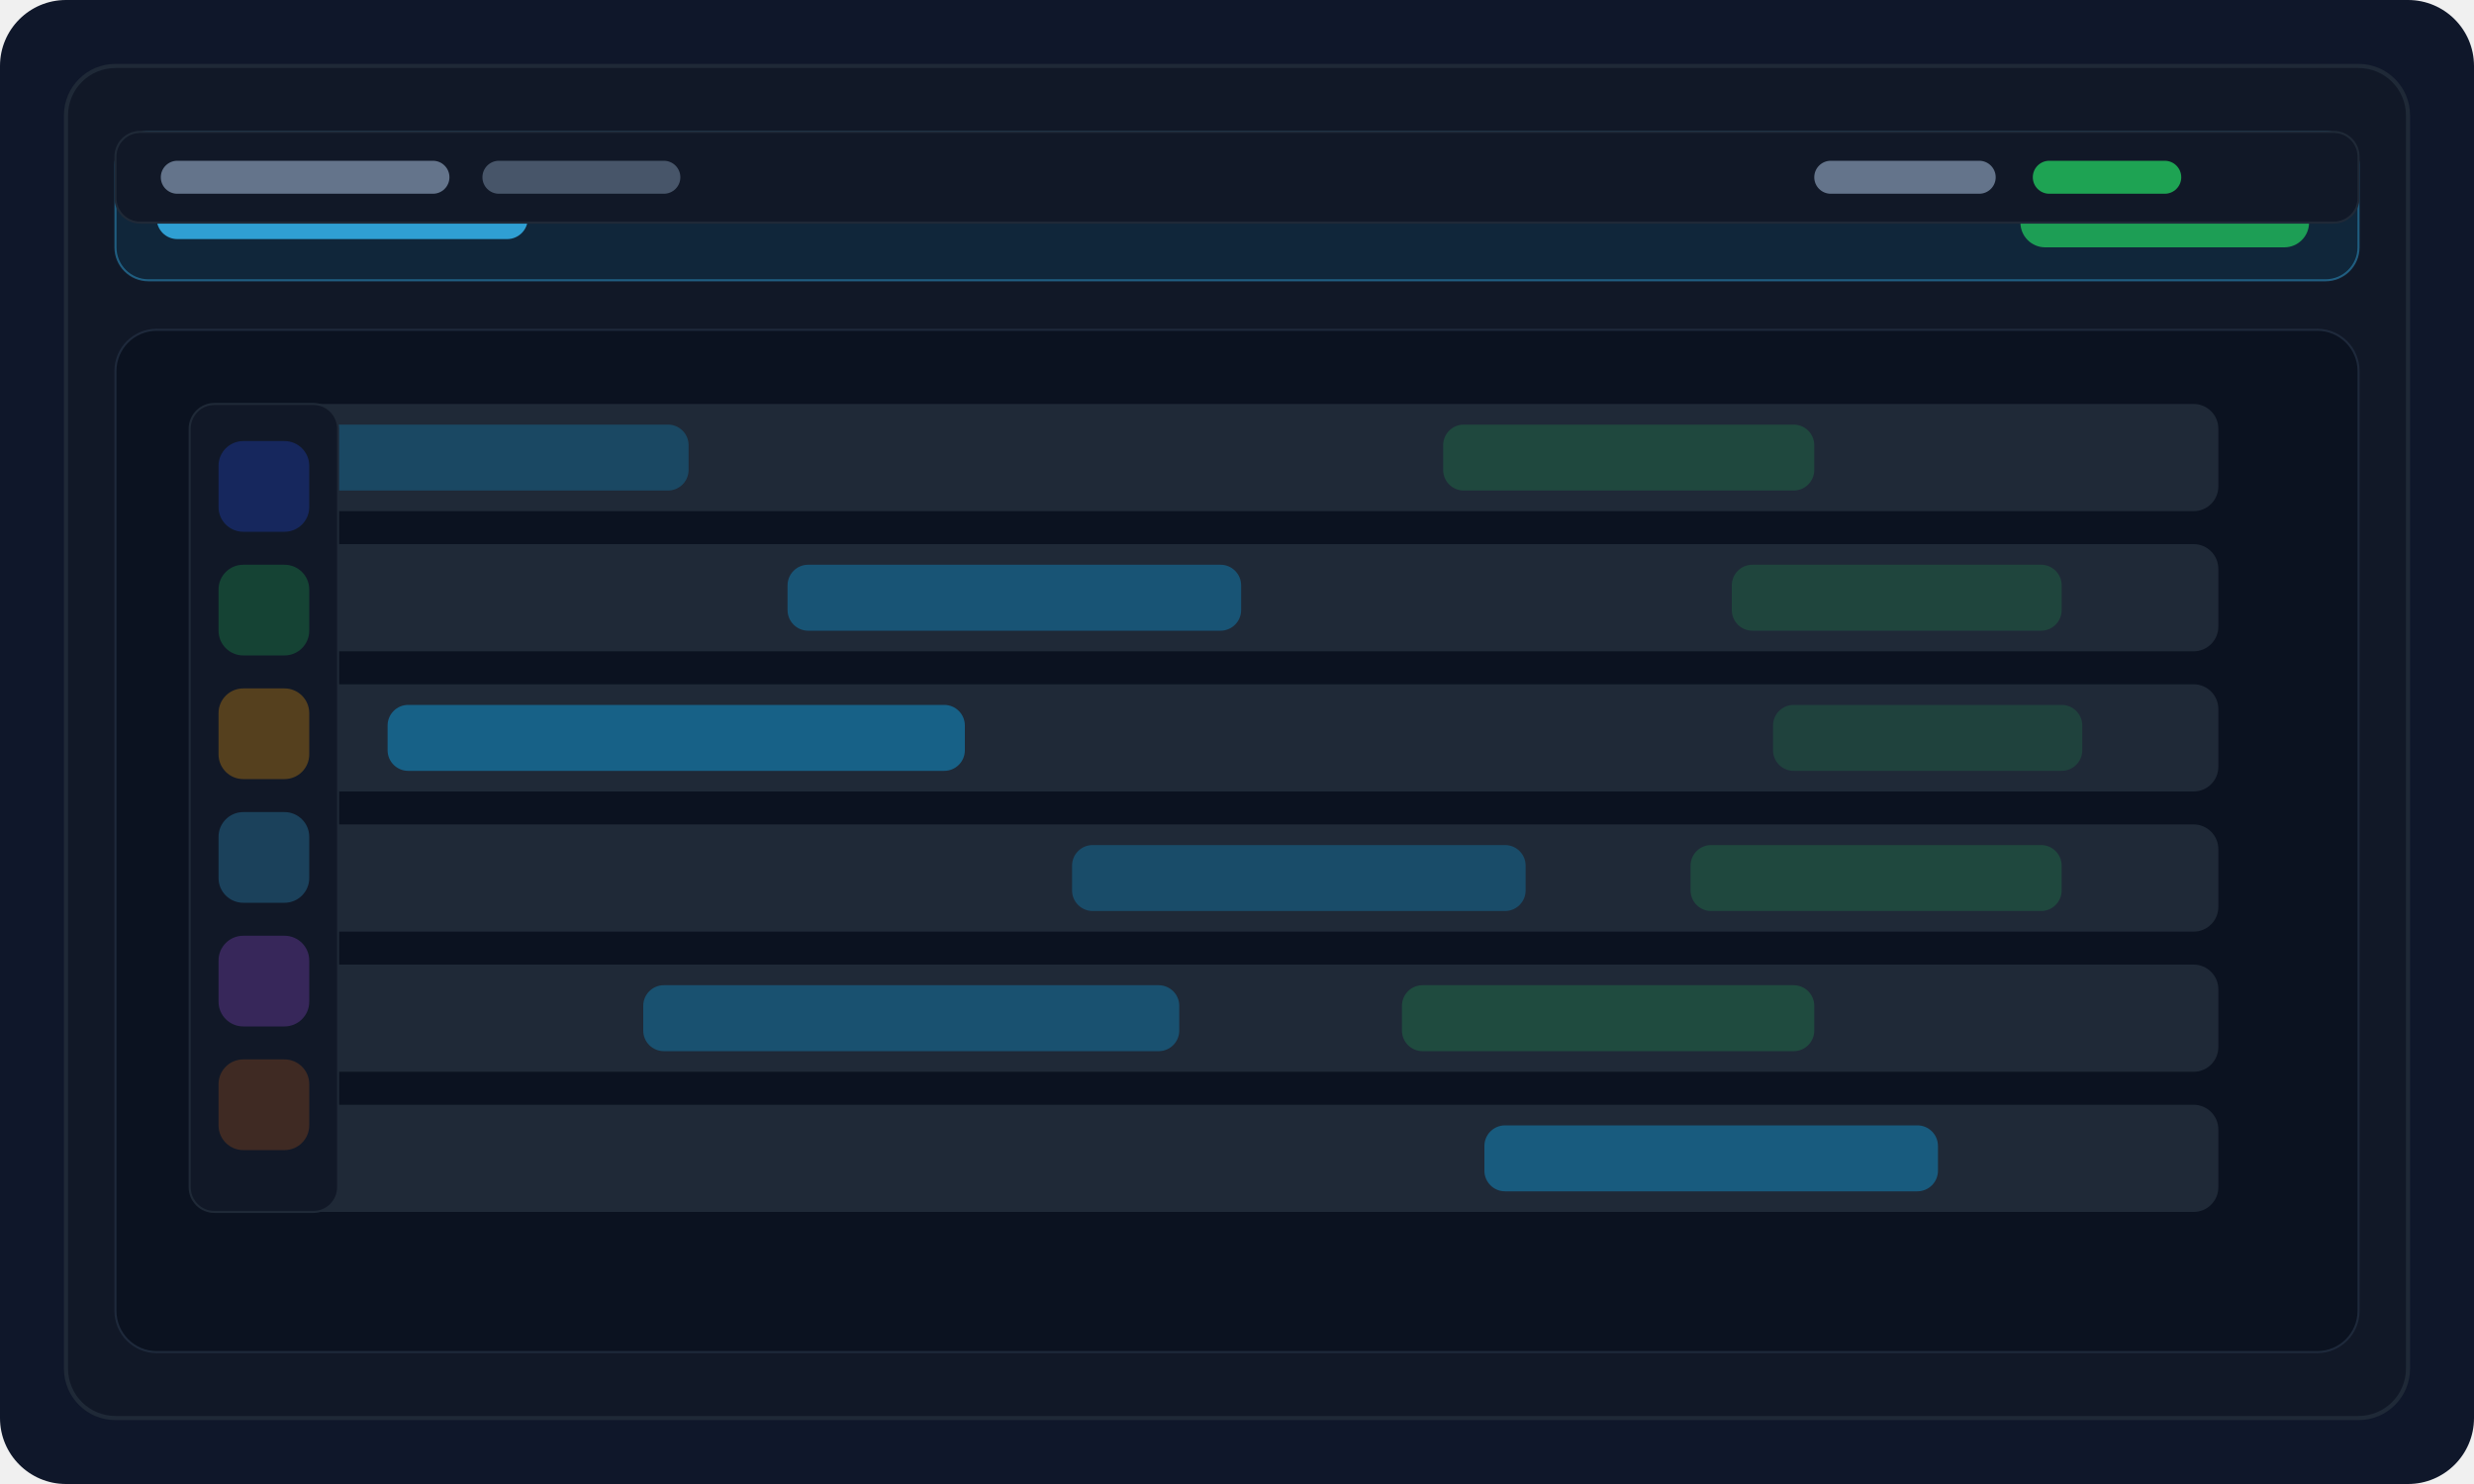
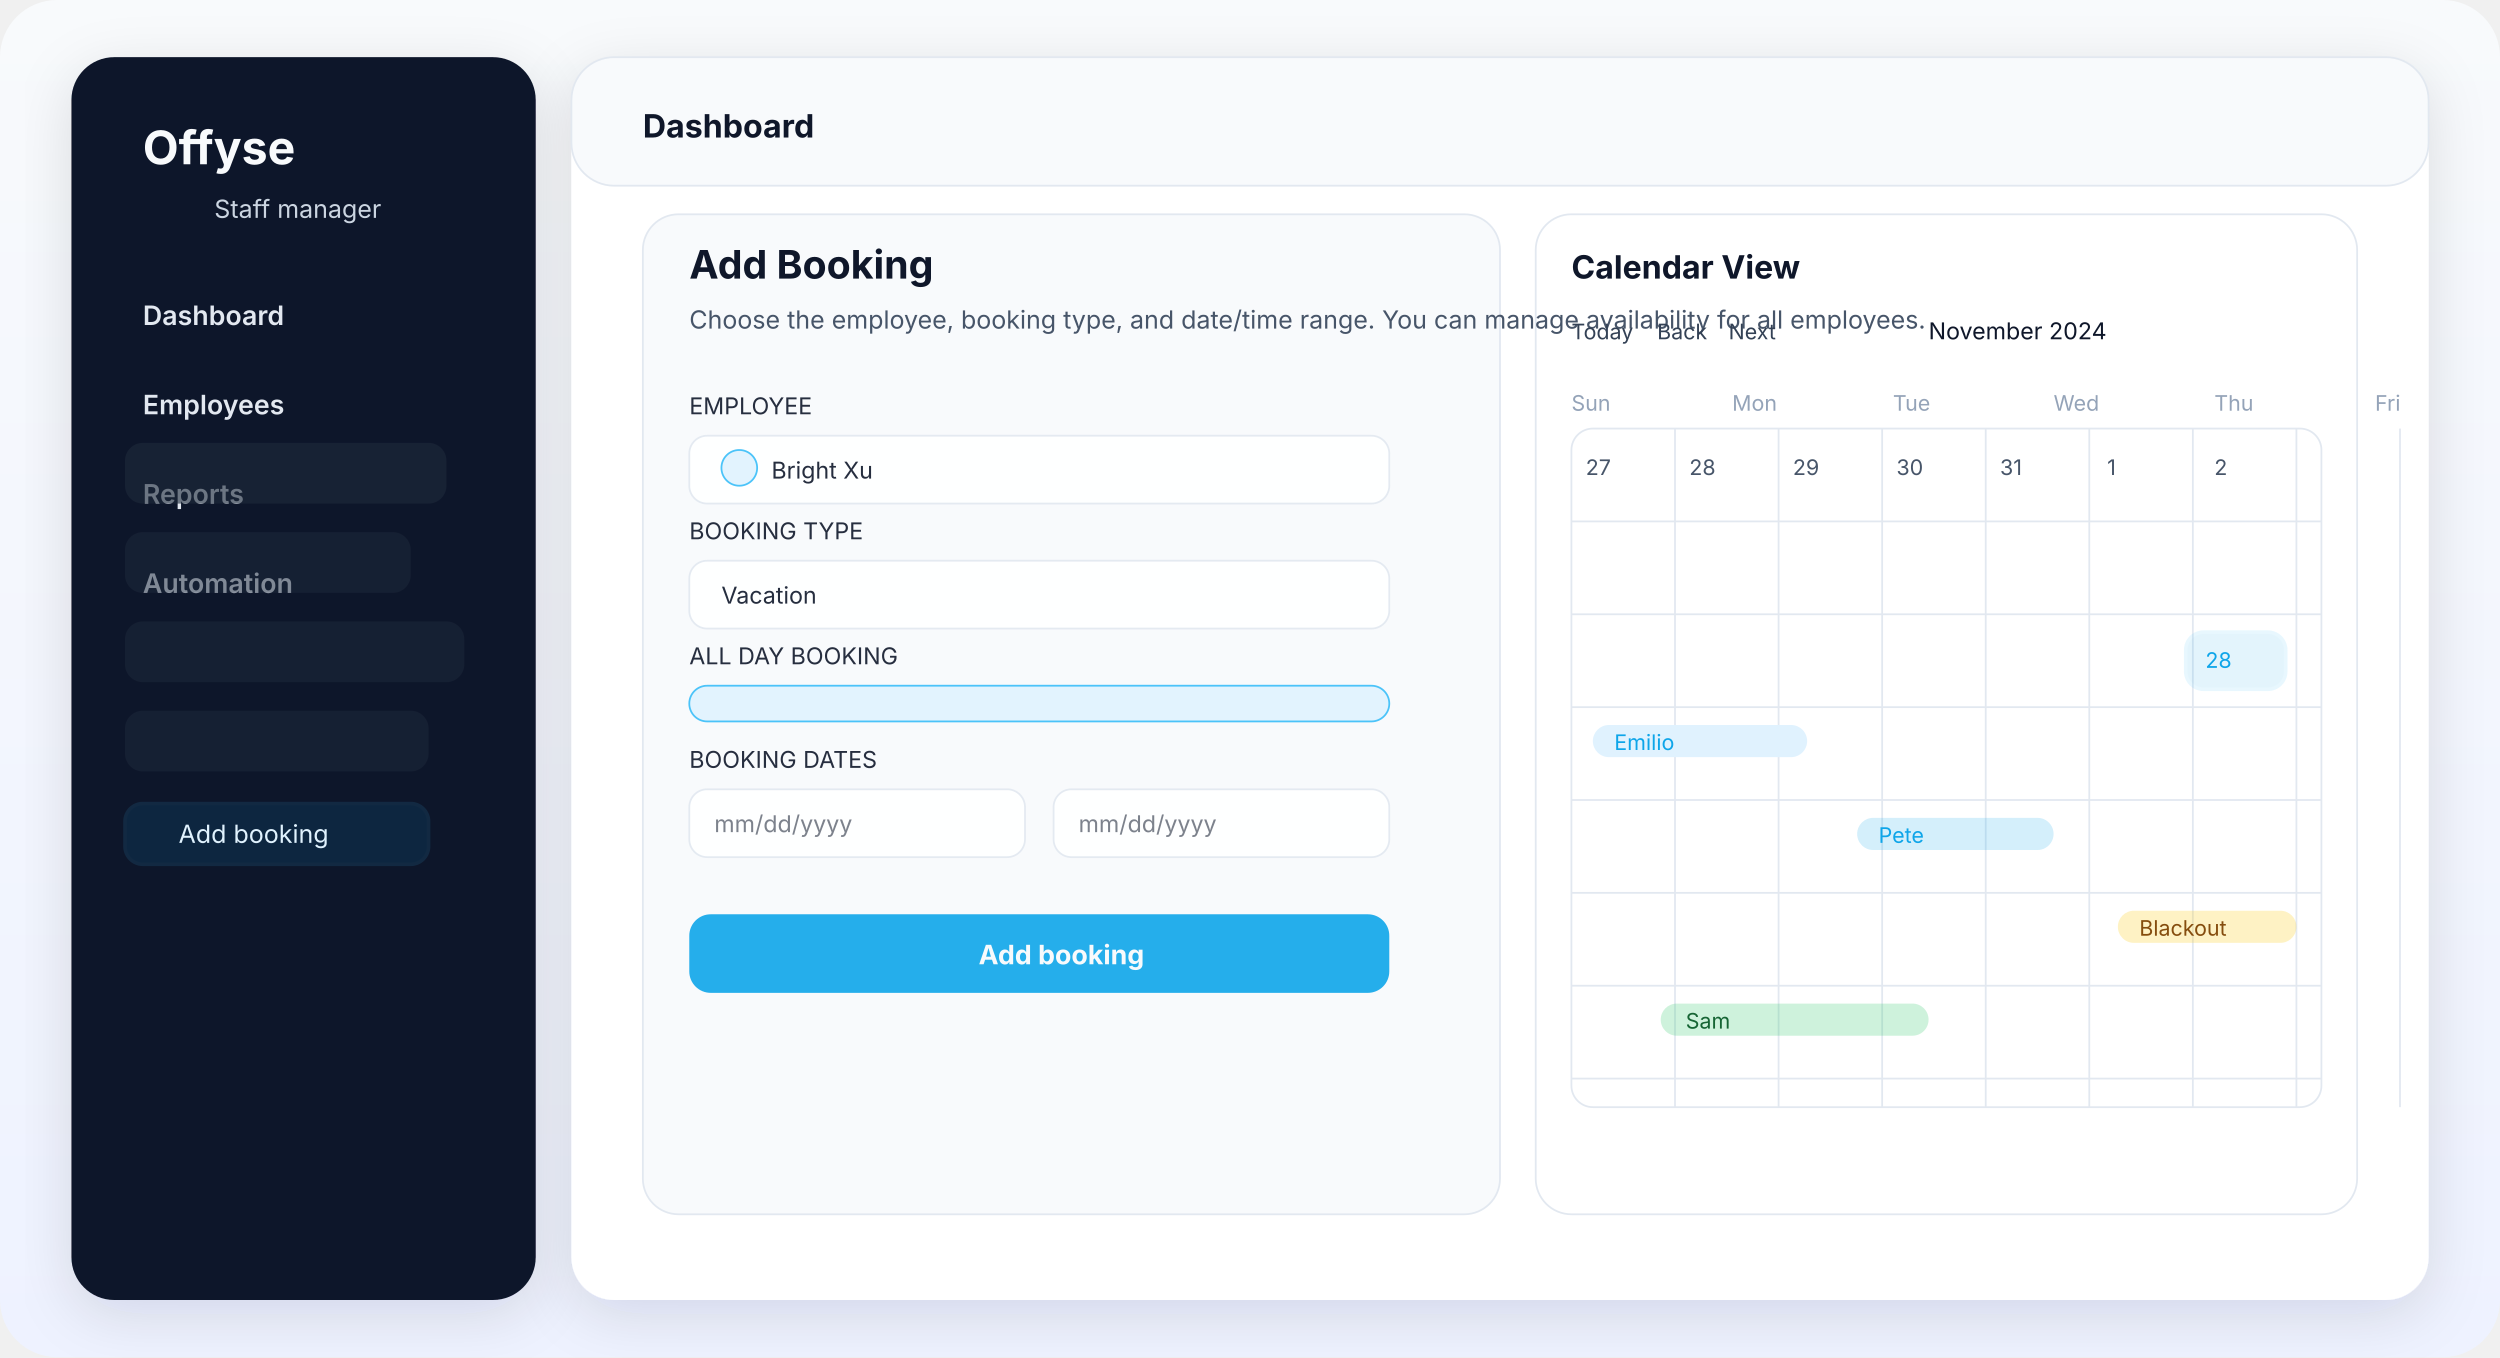
- <svg xmlns="http://www.w3.org/2000/svg" viewBox="0 0 1200 720" fill="none">
-   <rect width="1200" height="720" rx="32" fill="#0F172A" />
-   <rect x="32" y="32" width="1136" height="656" rx="24" fill="#111827" stroke="#1F2937" stroke-width="2" />
-   <rect x="56" y="64" width="1088" height="72" rx="16" fill="#0EA5E9" fill-opacity="0.1" stroke="#38BDF8" stroke-opacity="0.4" />
-   <rect x="76" y="88" width="180" height="28" rx="10" fill="#38BDF8" fill-opacity="0.8" />
-   <rect x="980" y="80" width="140" height="40" rx="12" fill="#22C55E" fill-opacity="0.75" />
-   <rect x="56" y="160" width="1088" height="496" rx="20" fill="#0B1220" stroke="#1E293B" />
-   <g fill="#1F2937">
-     <rect x="92" y="196" width="984" height="52" rx="12" />
-     <rect x="92" y="264" width="984" height="52" rx="12" />
-     <rect x="92" y="332" width="984" height="52" rx="12" />
-     <rect x="92" y="400" width="984" height="52" rx="12" />
-     <rect x="92" y="468" width="984" height="52" rx="12" />
-     <rect x="92" y="536" width="984" height="52" rx="12" />
+ <svg xmlns="http://www.w3.org/2000/svg" viewBox="0 0 1400 760" fill="none">
+   <defs>
+     <linearGradient id="bg" x1="0" y1="0" x2="0" y2="1">
+       <stop offset="0" stop-color="#F8FAFC" />
+       <stop offset="1" stop-color="#EEF2FF" />
+     </linearGradient>
+     <filter id="shadow" x="-10%" y="-10%" width="120%" height="120%" color-interpolation-filters="sRGB">
+       <feDropShadow dx="0" dy="8" stdDeviation="16" flood-color="#0F172A" flood-opacity="0.12" />
+     </filter>
+   </defs>
+   <rect width="1400" height="760" rx="32" fill="url(#bg)" />
+   <g filter="url(#shadow)">
+     <rect x="40" y="32" width="260" height="696" rx="24" fill="#0F172A" />
  </g>
-   <g fill="#0EA5E9">
-     <rect x="154" y="206" width="180" height="32" rx="10" fill-opacity="0.25" />
-     <rect x="382" y="274" width="220" height="32" rx="10" fill-opacity="0.35" />
-     <rect x="188" y="342" width="280" height="32" rx="10" fill-opacity="0.45" />
-     <rect x="520" y="410" width="220" height="32" rx="10" fill-opacity="0.28" />
-     <rect x="312" y="478" width="260" height="32" rx="10" fill-opacity="0.32" />
-     <rect x="720" y="546" width="220" height="32" rx="10" fill-opacity="0.4" />
+   <text x="80" y="92" fill="#F8FAFC" font-size="26" font-weight="700" font-family="Inter, sans-serif">Offyse</text>
+   <text x="120" y="122" fill="#CBD5E1" font-size="14" font-family="Inter, sans-serif">Staff manager</text>
+   <g fill="#E2E8F0" font-family="Inter, sans-serif" font-size="15" font-weight="600">
+     <text x="80" y="182">Dashboard</text>
+     <text x="80" y="232">Employees</text>
+     <text x="80" y="282">Reports</text>
+     <text x="80" y="332">Automation</text>
  </g>
-   <g fill="#22C55E">
-     <rect x="700" y="206" width="180" height="32" rx="10" fill-opacity="0.2" />
-     <rect x="840" y="274" width="160" height="32" rx="10" fill-opacity="0.18" />
-     <rect x="860" y="342" width="150" height="32" rx="10" fill-opacity="0.16" />
-     <rect x="820" y="410" width="180" height="32" rx="10" fill-opacity="0.2" />
-     <rect x="680" y="478" width="200" height="32" rx="10" fill-opacity="0.22" />
+   <rect x="70" y="248" width="180" height="34" rx="10" fill="#1E293B" opacity="0.6" />
+   <rect x="70" y="298" width="160" height="34" rx="10" fill="#1E293B" opacity="0.5" />
+   <rect x="70" y="348" width="190" height="34" rx="10" fill="#1E293B" opacity="0.5" />
+   <rect x="70" y="398" width="170" height="34" rx="10" fill="#1E293B" opacity="0.5" />
+   <rect x="70" y="450" width="170" height="34" rx="10" fill="#0EA5E9" opacity="0.12" stroke="#38BDF8" stroke-width="2" />
+   <text x="100" y="472" fill="#E0F2FE" font-size="14" font-family="Inter, sans-serif">Add booking</text>
+   <g fill="#0F172A" font-family="Inter, sans-serif">
+     <text x="340" y="78" font-size="14" opacity="0.6">Help</text>
+     <text x="400" y="78" font-size="14" opacity="0.6">Logout</text>
  </g>
-   <rect x="92" y="196" width="72" height="392" rx="12" fill="#111827" stroke="#1F2937" />
-   <rect x="106" y="214" width="44" height="44" rx="12" fill="#1E40AF" fill-opacity="0.4" />
-   <rect x="106" y="274" width="44" height="44" rx="12" fill="#22C55E" fill-opacity="0.25" />
-   <rect x="106" y="334" width="44" height="44" rx="12" fill="#F59E0B" fill-opacity="0.3" />
-   <rect x="106" y="394" width="44" height="44" rx="12" fill="#38BDF8" fill-opacity="0.25" />
-   <rect x="106" y="454" width="44" height="44" rx="12" fill="#A855F7" fill-opacity="0.25" />
-   <rect x="106" y="514" width="44" height="44" rx="12" fill="#F97316" fill-opacity="0.2" />
-   <rect x="56" y="64" width="1088" height="44" rx="12" fill="#111827" stroke="#1F2937" />
-   <rect x="78" y="78" width="140" height="16" rx="8" fill="#64748B" />
-   <rect x="234" y="78" width="96" height="16" rx="8" fill="#475569" />
-   <rect x="880" y="78" width="88" height="16" rx="8" fill="#64748B" />
-   <rect x="986" y="78" width="72" height="16" rx="8" fill="#22C55E" fill-opacity="0.8" />
+   <rect x="1120" y="46" width="86" height="32" rx="16" fill="#0F172A" opacity="0.08" stroke="#E2E8F0" />
+   <text x="1140" y="67" fill="#0F172A" font-size="13" font-family="Inter, sans-serif">Light Mode</text>
+   <circle cx="1240" cy="62" r="22" fill="#E0F2FE" stroke="#38BDF8" stroke-width="2" />
+   <text x="1226" y="67" fill="#0F172A" font-size="14" font-weight="600" font-family="Inter, sans-serif">RW</text>
+   <g filter="url(#shadow)">
+     <rect x="320" y="32" width="1040" height="696" rx="24" fill="#FFFFFF" />
+   </g>
+   <rect x="320" y="32" width="1040" height="72" rx="24" fill="#F8FAFC" stroke="#E2E8F0" />
+   <text x="360" y="77" fill="#0F172A" font-size="18" font-weight="700" font-family="Inter, sans-serif">Dashboard</text>
+   <rect x="360" y="120" width="480" height="560" rx="20" fill="#F8FAFC" stroke="#E2E8F0" />
+   <rect x="860" y="120" width="460" height="560" rx="20" fill="#FFFFFF" stroke="#E2E8F0" />
+   <text x="386" y="156" fill="#0F172A" font-size="22" font-weight="700" font-family="Inter, sans-serif">Add Booking</text>
+   <text x="386" y="184" fill="#475569" font-size="14" font-family="Inter, sans-serif">Choose the employee, booking type, and date/time range. You can manage availability for all employees.</text>
+   <g font-family="Inter, sans-serif" font-size="13" fill="#0F172A" opacity="0.9">
+     <text x="386" y="232">EMPLOYEE</text>
+     <rect x="386" y="244" width="392" height="38" rx="10" fill="#FFFFFF" stroke="#E2E8F0" />
+     <rect x="404" y="252" width="20" height="20" rx="10" fill="#E0F2FE" stroke="#38BDF8" />
+     <text x="432" y="268">Bright Xu</text>
+     <text x="386" y="302">BOOKING TYPE</text>
+     <rect x="386" y="314" width="392" height="38" rx="10" fill="#FFFFFF" stroke="#E2E8F0" />
+     <text x="404" y="338">Vacation</text>
+     <text x="386" y="372">ALL DAY BOOKING</text>
+     <rect x="386" y="384" width="392" height="20" rx="10" fill="#E0F2FE" stroke="#38BDF8" />
+     <text x="386" y="430">BOOKING DATES</text>
+     <rect x="386" y="442" width="188" height="38" rx="10" fill="#FFFFFF" stroke="#E2E8F0" />
+     <rect x="590" y="442" width="188" height="38" rx="10" fill="#FFFFFF" stroke="#E2E8F0" />
+     <text x="400" y="466" opacity="0.6">mm/dd/yyyy</text>
+     <text x="604" y="466" opacity="0.6">mm/dd/yyyy</text>
+     <rect x="386" y="512" width="392" height="44" rx="12" fill="#0EA5E9" />
+     <text x="548" y="540" fill="#F8FAFC" font-size="15" font-weight="700">Add booking</text>
+   </g>
+   <text x="880" y="156" fill="#0F172A" font-size="18" font-weight="700" font-family="Inter, sans-serif">Calendar View</text>
+   <g fill="#334155" font-size="12" font-family="Inter, sans-serif">
+     <text x="880" y="190">Today</text>
+     <text x="928" y="190">Back</text>
+     <text x="968" y="190">Next</text>
+   </g>
+   <text x="1080" y="190" fill="#0F172A" font-size="13" font-family="Inter, sans-serif">November 2024</text>
+   <g fill="#94A3B8" font-size="12" font-family="Inter, sans-serif">
+     <text x="880" y="230">Sun</text>
+     <text x="970" y="230">Mon</text>
+     <text x="1060" y="230">Tue</text>
+     <text x="1150" y="230">Wed</text>
+     <text x="1240" y="230">Thu</text>
+     <text x="1330" y="230">Fri</text>
+     <text x="1420" y="230">Sat</text>
+   </g>
+   <g stroke="#E2E8F0" stroke-width="1">
+     <rect x="880" y="240" width="420" height="380" rx="12" fill="#FFFFFF" />
+     <path d="M938 240v380" />
+     <path d="M996 240v380" />
+     <path d="M1054 240v380" />
+     <path d="M1112 240v380" />
+     <path d="M1170 240v380" />
+     <path d="M1228 240v380" />
+     <path d="M1286 240v380" />
+     <path d="M1344 240v380" />
+     <path d="M880 292h420" />
+     <path d="M880 344h420" />
+     <path d="M880 396h420" />
+     <path d="M880 448h420" />
+     <path d="M880 500h420" />
+     <path d="M880 552h420" />
+     <path d="M880 604h420" />
+   </g>
+   <g fill="#475569" font-size="12" font-family="Inter, sans-serif">
+     <text x="888" y="266">27</text>
+     <text x="946" y="266">28</text>
+     <text x="1004" y="266">29</text>
+     <text x="1062" y="266">30</text>
+     <text x="1120" y="266">31</text>
+     <text x="1180" y="266">1</text>
+     <text x="1240" y="266">2</text>
+   </g>
+   <g fill="#0EA5E9" font-size="12" font-family="Inter, sans-serif">
+     <rect x="892" y="406" width="120" height="18" rx="9" fill="#E0F2FE" />
+     <text x="904" y="420">Emilio</text>
+     <rect x="1040" y="458" width="110" height="18" rx="9" fill="#0EA5E9" opacity="0.18" />
+     <text x="1052" y="472">Pete</text>
+     <rect x="1186" y="510" width="100" height="18" rx="9" fill="#FACC15" opacity="0.25" />
+     <text x="1198" y="524" fill="#854D0E">Blackout</text>
+     <rect x="930" y="562" width="150" height="18" rx="9" fill="#22C55E" opacity="0.22" />
+     <text x="944" y="576" fill="#166534">Sam</text>
+   </g>
+   <rect x="1224" y="354" width="56" height="32" rx="10" fill="#0EA5E9" opacity="0.12" stroke="#38BDF8" stroke-width="2" />
+   <text x="1235" y="374" fill="#0EA5E9" font-size="12" font-family="Inter, sans-serif">28</text>
</svg>
